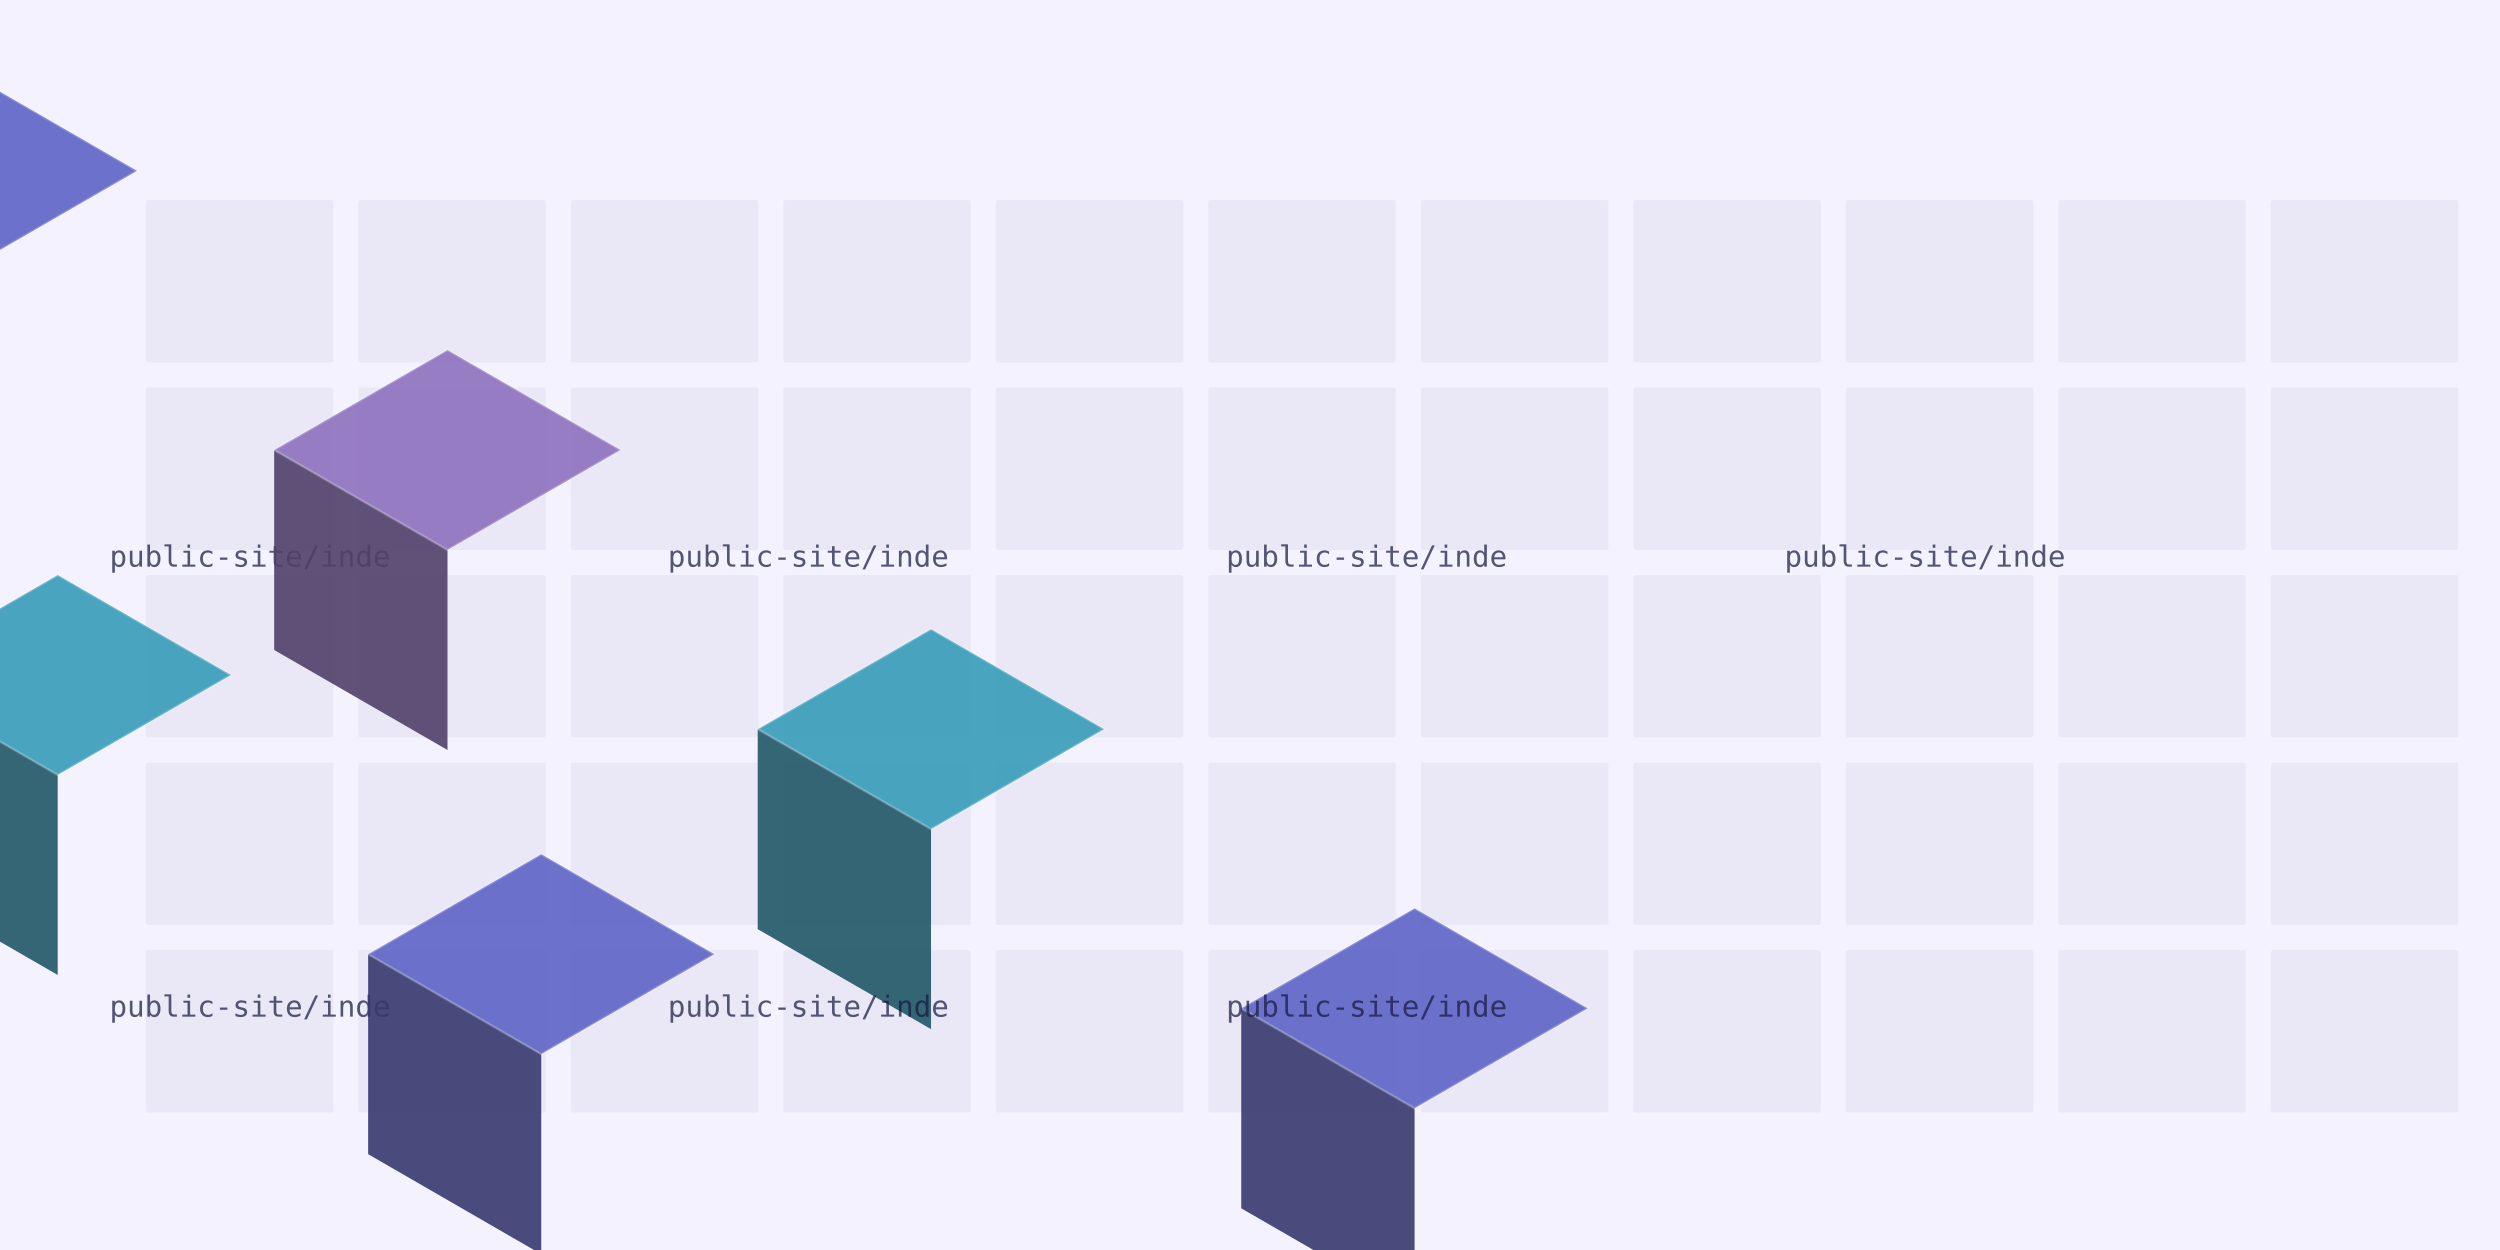
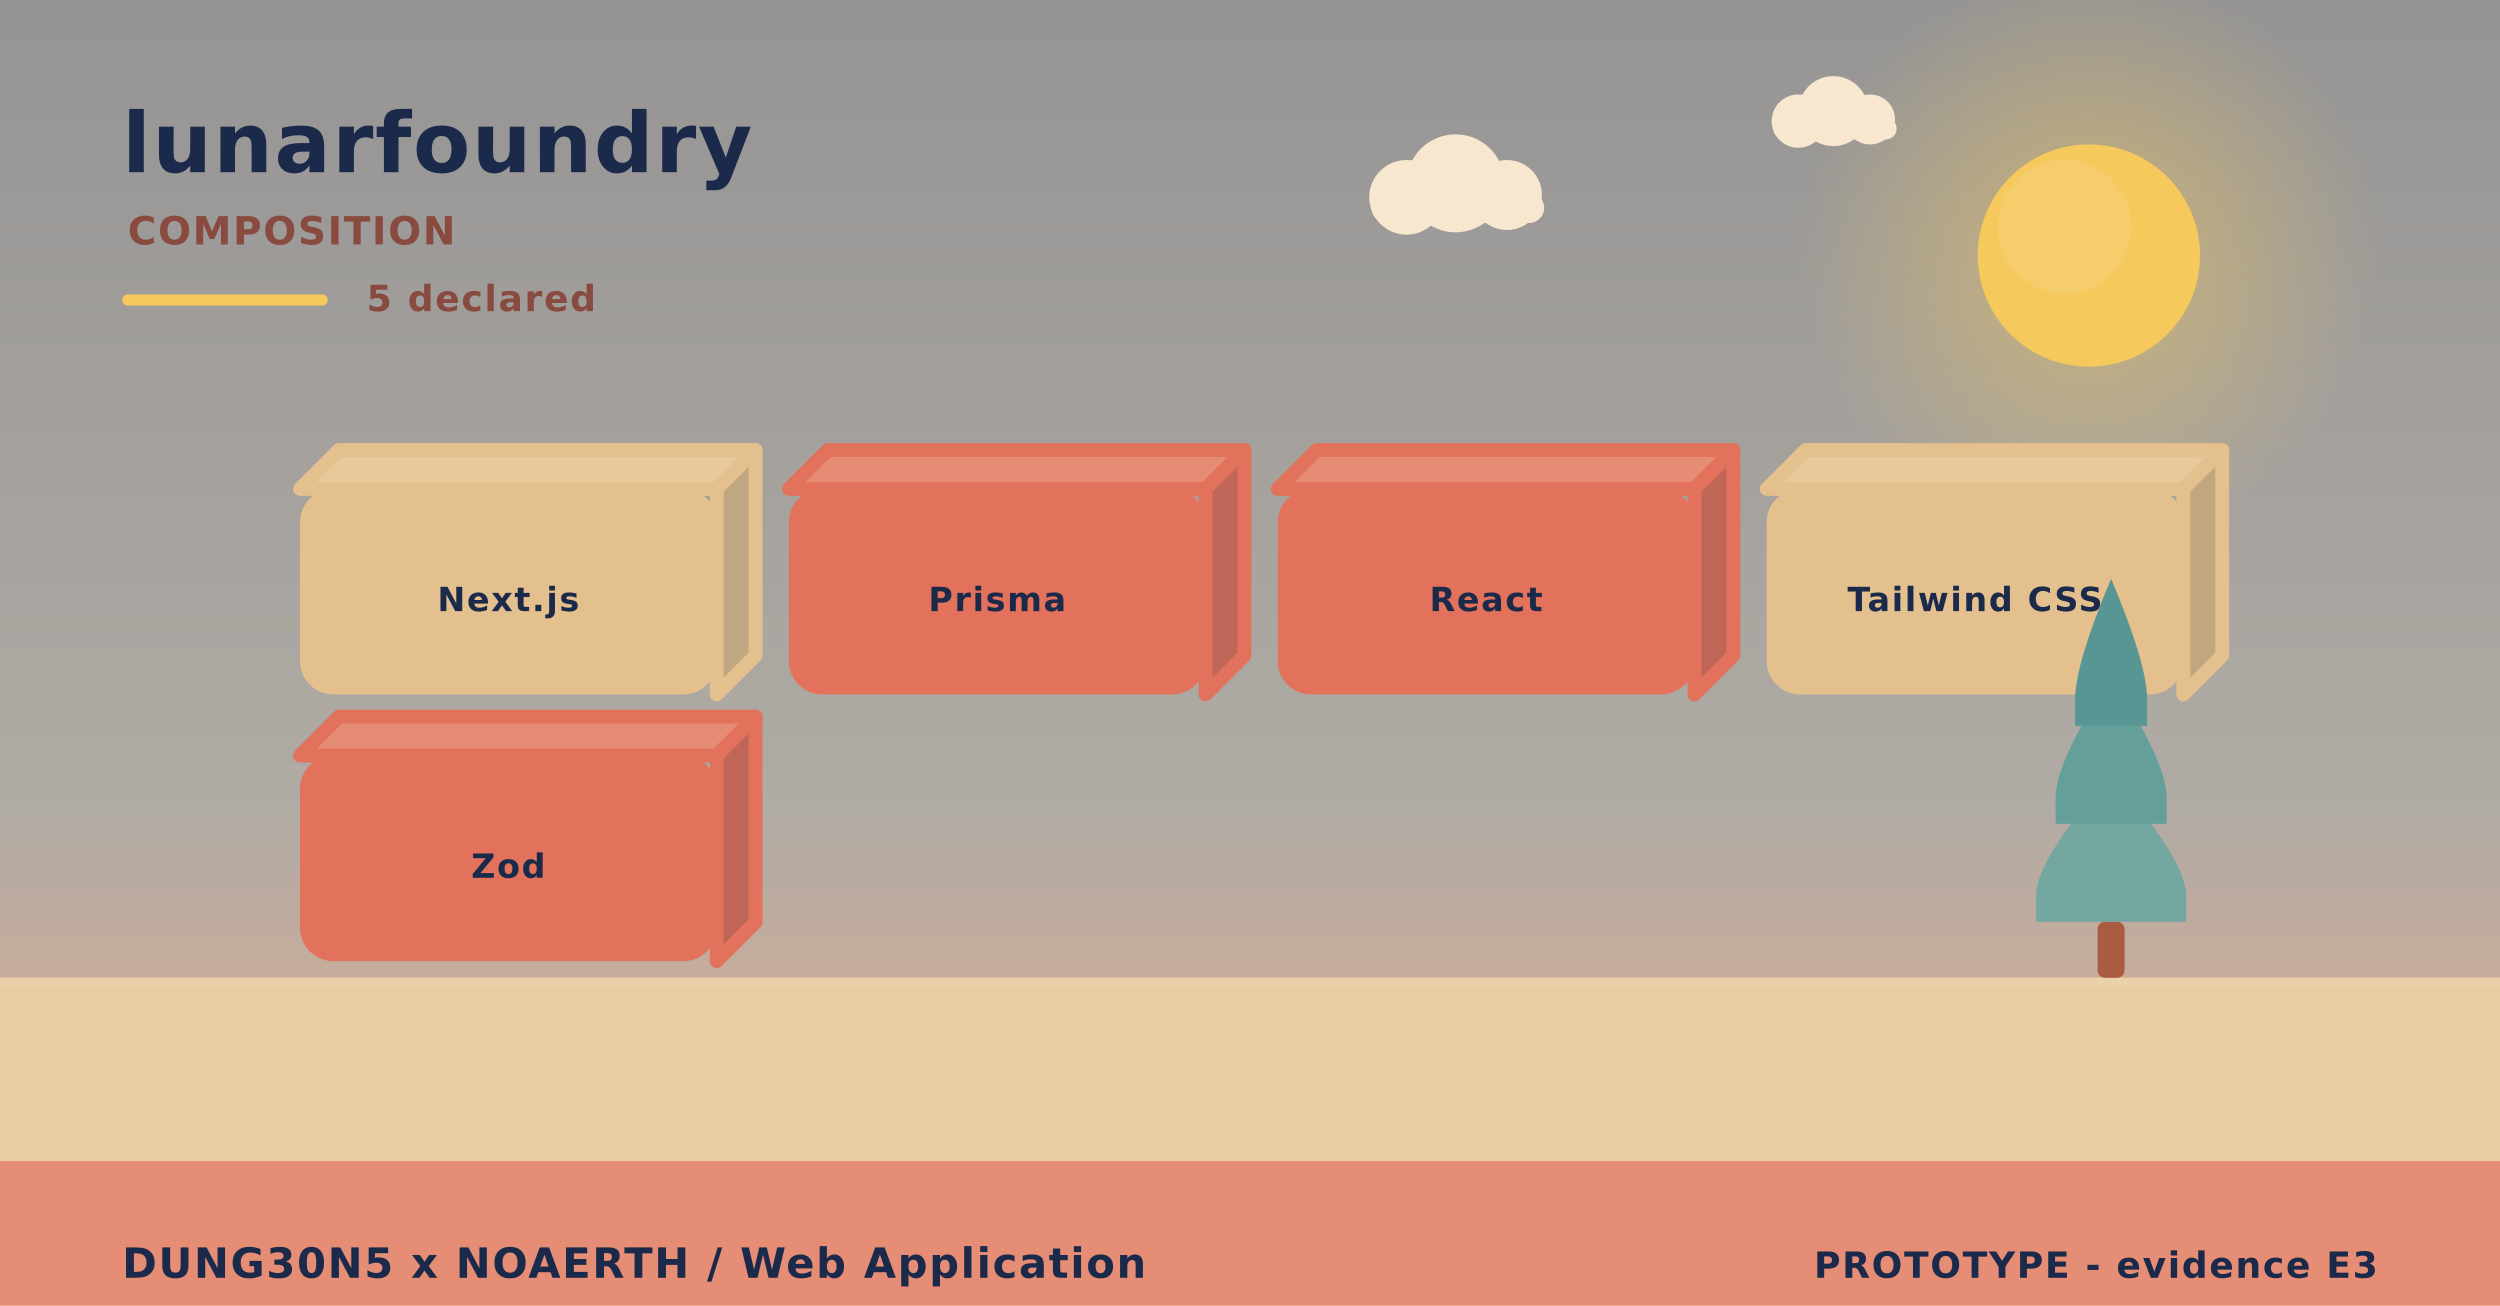
- <svg xmlns="http://www.w3.org/2000/svg" viewBox="0 0 1200 600" width="1200" height="600" role="img" aria-label="lunarfoundry component map">
-   <rect width="1200" height="600" fill="#f4f2ff" />
-   <defs>
-     <linearGradient id="gc" x1="0" y1="0" x2="1" y2="1">
-       <stop offset="0%" stop-color="#6166c7" />
-       <stop offset="100%" stop-color="#8f73be" />
-     </linearGradient>
-   </defs>
-   <rect x="70.00" y="96.00" width="90.00" height="78.00" rx="1.20" fill="#171a40" opacity="0.05" />
-   <rect x="172.00" y="96.00" width="90.00" height="78.00" rx="1.20" fill="#171a40" opacity="0.05" />
-   <rect x="274.00" y="96.00" width="90.00" height="78.00" rx="1.20" fill="#171a40" opacity="0.05" />
-   <rect x="376.00" y="96.00" width="90.00" height="78.00" rx="1.20" fill="#171a40" opacity="0.05" />
-   <rect x="478.00" y="96.00" width="90.00" height="78.00" rx="1.20" fill="#171a40" opacity="0.05" />
-   <rect x="580.00" y="96.00" width="90.00" height="78.00" rx="1.20" fill="#171a40" opacity="0.05" />
-   <rect x="682.00" y="96.00" width="90.00" height="78.00" rx="1.20" fill="#171a40" opacity="0.05" />
-   <rect x="784.00" y="96.00" width="90.00" height="78.00" rx="1.20" fill="#171a40" opacity="0.05" />
-   <rect x="886.00" y="96.00" width="90.00" height="78.00" rx="1.20" fill="#171a40" opacity="0.05" />
-   <rect x="988.00" y="96.00" width="90.00" height="78.00" rx="1.20" fill="#171a40" opacity="0.05" />
-   <rect x="1090.00" y="96.00" width="90.00" height="78.00" rx="1.20" fill="#171a40" opacity="0.05" />
-   <rect x="70.00" y="186.00" width="90.00" height="78.00" rx="1.20" fill="#171a40" opacity="0.05" />
-   <rect x="172.00" y="186.00" width="90.00" height="78.00" rx="1.20" fill="#171a40" opacity="0.05" />
-   <rect x="274.00" y="186.00" width="90.00" height="78.00" rx="1.20" fill="#171a40" opacity="0.05" />
-   <rect x="376.00" y="186.00" width="90.00" height="78.00" rx="1.20" fill="#171a40" opacity="0.05" />
-   <rect x="478.00" y="186.00" width="90.00" height="78.00" rx="1.20" fill="#171a40" opacity="0.05" />
-   <rect x="580.00" y="186.00" width="90.00" height="78.00" rx="1.20" fill="#171a40" opacity="0.05" />
-   <rect x="682.00" y="186.00" width="90.00" height="78.00" rx="1.20" fill="#171a40" opacity="0.05" />
-   <rect x="784.00" y="186.00" width="90.00" height="78.00" rx="1.20" fill="#171a40" opacity="0.05" />
-   <rect x="886.00" y="186.00" width="90.00" height="78.00" rx="1.20" fill="#171a40" opacity="0.05" />
-   <rect x="988.00" y="186.00" width="90.00" height="78.00" rx="1.20" fill="#171a40" opacity="0.05" />
-   <rect x="1090.00" y="186.00" width="90.00" height="78.00" rx="1.20" fill="#171a40" opacity="0.05" />
-   <rect x="70.00" y="276.00" width="90.00" height="78.00" rx="1.20" fill="#171a40" opacity="0.05" />
-   <rect x="172.00" y="276.00" width="90.00" height="78.00" rx="1.20" fill="#171a40" opacity="0.05" />
-   <rect x="274.00" y="276.00" width="90.00" height="78.00" rx="1.20" fill="#171a40" opacity="0.05" />
-   <rect x="376.00" y="276.00" width="90.00" height="78.00" rx="1.20" fill="#171a40" opacity="0.05" />
-   <rect x="478.00" y="276.00" width="90.00" height="78.00" rx="1.20" fill="#171a40" opacity="0.05" />
-   <rect x="580.00" y="276.00" width="90.00" height="78.00" rx="1.20" fill="#171a40" opacity="0.05" />
-   <rect x="682.00" y="276.00" width="90.00" height="78.00" rx="1.20" fill="#171a40" opacity="0.05" />
-   <rect x="784.00" y="276.00" width="90.00" height="78.00" rx="1.20" fill="#171a40" opacity="0.05" />
-   <rect x="886.00" y="276.00" width="90.00" height="78.00" rx="1.20" fill="#171a40" opacity="0.05" />
-   <rect x="988.00" y="276.00" width="90.00" height="78.00" rx="1.20" fill="#171a40" opacity="0.05" />
-   <rect x="1090.00" y="276.00" width="90.00" height="78.00" rx="1.20" fill="#171a40" opacity="0.05" />
-   <rect x="70.00" y="366.00" width="90.00" height="78.00" rx="1.20" fill="#171a40" opacity="0.05" />
-   <rect x="172.00" y="366.00" width="90.00" height="78.00" rx="1.20" fill="#171a40" opacity="0.05" />
-   <rect x="274.00" y="366.00" width="90.00" height="78.00" rx="1.20" fill="#171a40" opacity="0.05" />
-   <rect x="376.00" y="366.00" width="90.00" height="78.00" rx="1.20" fill="#171a40" opacity="0.05" />
-   <rect x="478.00" y="366.00" width="90.00" height="78.00" rx="1.20" fill="#171a40" opacity="0.05" />
-   <rect x="580.00" y="366.00" width="90.00" height="78.00" rx="1.20" fill="#171a40" opacity="0.05" />
-   <rect x="682.00" y="366.00" width="90.00" height="78.00" rx="1.20" fill="#171a40" opacity="0.05" />
-   <rect x="784.00" y="366.00" width="90.00" height="78.00" rx="1.20" fill="#171a40" opacity="0.05" />
-   <rect x="886.00" y="366.00" width="90.00" height="78.00" rx="1.20" fill="#171a40" opacity="0.05" />
-   <rect x="988.00" y="366.00" width="90.00" height="78.00" rx="1.20" fill="#171a40" opacity="0.05" />
-   <rect x="1090.00" y="366.00" width="90.00" height="78.00" rx="1.20" fill="#171a40" opacity="0.05" />
-   <rect x="70.00" y="456.00" width="90.00" height="78.00" rx="1.20" fill="#171a40" opacity="0.05" />
-   <rect x="172.00" y="456.00" width="90.00" height="78.00" rx="1.20" fill="#171a40" opacity="0.05" />
-   <rect x="274.00" y="456.00" width="90.00" height="78.00" rx="1.20" fill="#171a40" opacity="0.05" />
-   <rect x="376.00" y="456.00" width="90.00" height="78.00" rx="1.20" fill="#171a40" opacity="0.05" />
-   <rect x="478.00" y="456.00" width="90.00" height="78.00" rx="1.20" fill="#171a40" opacity="0.05" />
-   <rect x="580.00" y="456.00" width="90.00" height="78.00" rx="1.20" fill="#171a40" opacity="0.05" />
-   <rect x="682.00" y="456.00" width="90.00" height="78.00" rx="1.20" fill="#171a40" opacity="0.05" />
-   <rect x="784.00" y="456.00" width="90.00" height="78.00" rx="1.20" fill="#171a40" opacity="0.05" />
-   <rect x="886.00" y="456.00" width="90.00" height="78.00" rx="1.20" fill="#171a40" opacity="0.05" />
-   <rect x="988.00" y="456.00" width="90.00" height="78.00" rx="1.20" fill="#171a40" opacity="0.05" />
-   <rect x="1090.00" y="456.00" width="90.00" height="78.00" rx="1.20" fill="#171a40" opacity="0.05" />
-   <g transform="rotate(0 120 140)">
-     <polygon points="-17.3,34.0 65.8,82.0 -17.3,130.0 -100.5,82.0" fill="#6166c7" opacity="0.92" />
-     <polygon points="-100.5,82.0 -17.3,130.0 -17.3,226.0 -100.5,178.0" fill="#35386d" opacity="0.9" />
-     <polygon points="-17.3,34.0 65.8,82.0 -17.3,130.0 -100.5,82.0" fill="none" stroke="rgba(255,255,255,0.220)" stroke-width="1.2" />
-     <animateTransform attributeName="transform" type="rotate" values="-32.0 0.00 0.00 0.0 0.00 0.00" dur="6.7s" begin="0.0s" repeatCount="indefinite" />
+ <svg xmlns="http://www.w3.org/2000/svg" width="900" height="470" viewBox="0 0 900 470" role="img" aria-label="lunarfoundry - how it is composed">
+   <linearGradient id="skyc" x1="0" y1="0" x2="0" y2="1">
+     <stop offset="0" stop-color="#959494" />
+     <stop offset="0.62" stop-color="#b0aba4" />
+     <stop offset="1" stop-color="#f3ad8a" />
+   </linearGradient>
+   <rect width="900" height="470" fill="url(#skyc)" />
+   <radialGradient id="sunc">
+     <stop offset="0.35" stop-color="#f5c95c" stop-opacity="0.34" />
+     <stop offset="1" stop-color="#f5c95c" stop-opacity="0" />
+   </radialGradient>
+   <circle cx="752" cy="92" r="104" fill="url(#sunc)" />
+   <circle cx="752" cy="92" r="40" fill="#f5c95c" />
+   <circle cx="743.2" cy="81.6" r="24" fill="#f5d27e" opacity="0.5" />
+   <g>
+     <circle cx="524" cy="66" r="17.64" fill="#f6e7ce" />
+     <circle cx="506.36" cy="71.04" r="13.44" fill="#f6e7ce" />
+     <circle cx="542.48" cy="70.2" r="12.6" fill="#f6e7ce" />
+     <rect x="493.76" y="69.36" width="62.16" height="10.92" rx="5.46" fill="#f6e7ce" />
+     <animateTransform attributeName="transform" type="translate" values="0 0;24 0;0 0" dur="36s" begin="0s" repeatCount="indefinite" />
  </g>
-   <text x="120" y="272" font-family="ui-monospace,Menlo,monospace" font-size="14" fill="rgba(23,26,64,0.720)" text-anchor="middle">public-site/inde</text>
-   <g transform="rotate(0 388 140)">
-     <polygon points="214.8,168.0 297.9,216.0 214.8,264.0 131.6,216.0" fill="#8f73be" opacity="0.92" />
-     <polygon points="131.6,216.0 214.8,264.0 214.8,360.0 131.6,312.0" fill="#4f3f68" opacity="0.9" />
-     <polygon points="214.8,168.0 297.9,216.0 214.8,264.0 131.6,216.0" fill="none" stroke="rgba(255,255,255,0.220)" stroke-width="1.2" />
-     <animateTransform attributeName="transform" type="rotate" values="-32.0 0.00 0.00 0.0 0.00 0.00" dur="6.7s" begin="0.4s" repeatCount="indefinite" />
+   <g>
+     <circle cx="660" cy="40" r="12.6" fill="#f6e7ce" />
+     <circle cx="647.4" cy="43.6" r="9.6" fill="#f6e7ce" />
+     <circle cx="673.2" cy="43" r="9" fill="#f6e7ce" />
+     <rect x="638.4" y="42.4" width="44.4" height="7.8" rx="3.9" fill="#f6e7ce" />
+     <animateTransform attributeName="transform" type="translate" values="0 0;-18 0;0 0" dur="46s" begin="3s" repeatCount="indefinite" />
  </g>
-   <text x="388" y="272" font-family="ui-monospace,Menlo,monospace" font-size="14" fill="rgba(23,26,64,0.720)" text-anchor="middle">public-site/inde</text>
-   <g transform="rotate(0 656 140)">
-     <polygon points="446.9,302.0 530.0,350.0 446.9,398.0 363.7,350.0" fill="#3b9dbb" opacity="0.92" />
-     <polygon points="363.7,350.0 446.9,398.0 446.9,494.0 363.7,446.0" fill="#205667" opacity="0.9" />
-     <polygon points="446.9,302.0 530.0,350.0 446.9,398.0 363.7,350.0" fill="none" stroke="rgba(255,255,255,0.220)" stroke-width="1.2" />
-     <animateTransform attributeName="transform" type="rotate" values="-32.0 0.00 0.00 0.0 0.00 0.00" dur="6.7s" begin="0.8s" repeatCount="indefinite" />
+   <rect x="0" y="352" width="900" height="118" fill="#e9cda3" />
+   <rect x="0" y="352" width="900" height="3" fill="#ebd1a9" />
+   <text x="44" y="62" font-family="Verdana,DejaVu Sans,sans-serif" font-size="30" font-weight="700" letter-spacing="0.6" fill="#1b2a4a" text-anchor="start">lunarfoundry</text>
+   <text x="46" y="88" font-family="Verdana,DejaVu Sans,sans-serif" font-size="14" font-weight="700" letter-spacing="0.6" fill="#894b3f" text-anchor="start">COMPOSITION</text>
+   <rect x="44" y="106" width="74" height="4" rx="2" fill="#f5c95c" />
+   <text x="132" y="112" font-family="Verdana,DejaVu Sans,sans-serif" font-size="13" font-weight="700" letter-spacing="0.6" fill="#894b3f" text-anchor="start">5 declared</text>
+   <g>
+     <path d="M108,176 L258,176 L272,162 L122,162 Z" fill="#e7c99b" stroke="#e3c08d" stroke-width="5" stroke-linejoin="round" />
+     <path d="M258,176 L272,162 L272,236 L258,250 Z" fill="#c1a682" stroke="#e3c08d" stroke-width="5" stroke-linejoin="round" />
+     <rect x="108" y="176" width="150" height="74" rx="12" fill="#e3c08d" />
+     <animateTransform attributeName="transform" type="translate" values="0 10;0 0" dur="0.75s" begin="0s" fill="freeze" />
  </g>
-   <text x="656" y="272" font-family="ui-monospace,Menlo,monospace" font-size="14" fill="rgba(23,26,64,0.720)" text-anchor="middle">public-site/inde</text>
-   <g transform="rotate(0 924 140)">
-     <polygon points="679.0,436.0 762.1,484.0 679.0,532.0 595.8,484.0" fill="#6166c7" opacity="0.92" />
-     <polygon points="595.8,484.0 679.0,532.0 679.0,628.0 595.8,580.0" fill="#35386d" opacity="0.9" />
-     <polygon points="679.0,436.0 762.1,484.0 679.0,532.0 595.8,484.0" fill="none" stroke="rgba(255,255,255,0.220)" stroke-width="1.2" />
-     <animateTransform attributeName="transform" type="rotate" values="-32.0 0.00 0.00 0.0 0.00 0.00" dur="6.7s" begin="1.2s" repeatCount="indefinite" />
+   <text x="183" y="220" font-family="Verdana,DejaVu Sans,sans-serif" font-size="12" font-weight="700" letter-spacing="0.6" fill="#1b2a4a" text-anchor="middle">Next.js</text>
+   <g>
+     <path d="M284,176 L434,176 L448,162 L298,162 Z" fill="#e68c74" stroke="#e2725b" stroke-width="5" stroke-linejoin="round" />
+     <path d="M434,176 L448,162 L448,236 L434,250 Z" fill="#c06658" stroke="#e2725b" stroke-width="5" stroke-linejoin="round" />
+     <rect x="284" y="176" width="150" height="74" rx="12" fill="#e2725b" />
+     <animateTransform attributeName="transform" type="translate" values="0 10;0 0" dur="0.75s" begin="0.16s" fill="freeze" />
  </g>
-   <text x="924" y="272" font-family="ui-monospace,Menlo,monospace" font-size="14" fill="rgba(23,26,64,0.720)" text-anchor="middle">public-site/inde</text>
-   <g transform="rotate(0 120 356)">
-     <polygon points="-204.4,142.0 -121.2,190.0 -204.4,238.0 -287.5,190.0" fill="#8f73be" opacity="0.92" />
-     <polygon points="-287.5,190.0 -204.4,238.0 -204.4,334.0 -287.5,286.0" fill="#4f3f68" opacity="0.9" />
-     <polygon points="-204.4,142.0 -121.2,190.0 -204.4,238.0 -287.5,190.0" fill="none" stroke="rgba(255,255,255,0.220)" stroke-width="1.2" />
-     <animateTransform attributeName="transform" type="rotate" values="-32.0 0.00 0.00 0.0 0.00 0.00" dur="6.7s" begin="1.6s" repeatCount="indefinite" />
+   <text x="359" y="220" font-family="Verdana,DejaVu Sans,sans-serif" font-size="12" font-weight="700" letter-spacing="0.6" fill="#1b2a4a" text-anchor="middle">Prisma</text>
+   <g>
+     <path d="M460,176 L610,176 L624,162 L474,162 Z" fill="#e68c74" stroke="#e2725b" stroke-width="5" stroke-linejoin="round" />
+     <path d="M610,176 L624,162 L624,236 L610,250 Z" fill="#c06658" stroke="#e2725b" stroke-width="5" stroke-linejoin="round" />
+     <rect x="460" y="176" width="150" height="74" rx="12" fill="#e2725b" />
+     <animateTransform attributeName="transform" type="translate" values="0 10;0 0" dur="0.75s" begin="0.32s" fill="freeze" />
  </g>
-   <text x="120" y="488" font-family="ui-monospace,Menlo,monospace" font-size="14" fill="rgba(23,26,64,0.720)" text-anchor="middle">public-site/inde</text>
-   <g transform="rotate(0 388 356)">
-     <polygon points="27.7,276.0 110.9,324.0 27.7,372.0 -55.4,324.0" fill="#3b9dbb" opacity="0.92" />
-     <polygon points="-55.4,324.0 27.7,372.0 27.7,468.0 -55.4,420.0" fill="#205667" opacity="0.9" />
-     <polygon points="27.7,276.0 110.9,324.0 27.7,372.0 -55.4,324.0" fill="none" stroke="rgba(255,255,255,0.220)" stroke-width="1.2" />
-     <animateTransform attributeName="transform" type="rotate" values="-32.0 0.00 0.00 0.0 0.00 0.00" dur="6.7s" begin="2.0s" repeatCount="indefinite" />
+   <text x="535" y="220" font-family="Verdana,DejaVu Sans,sans-serif" font-size="12" font-weight="700" letter-spacing="0.6" fill="#1b2a4a" text-anchor="middle">React</text>
+   <g>
+     <path d="M636,176 L786,176 L800,162 L650,162 Z" fill="#e7c99b" stroke="#e3c08d" stroke-width="5" stroke-linejoin="round" />
+     <path d="M786,176 L800,162 L800,236 L786,250 Z" fill="#c1a682" stroke="#e3c08d" stroke-width="5" stroke-linejoin="round" />
+     <rect x="636" y="176" width="150" height="74" rx="12" fill="#e3c08d" />
+     <animateTransform attributeName="transform" type="translate" values="0 10;0 0" dur="0.75s" begin="0.48s" fill="freeze" />
  </g>
-   <text x="388" y="488" font-family="ui-monospace,Menlo,monospace" font-size="14" fill="rgba(23,26,64,0.720)" text-anchor="middle">public-site/inde</text>
-   <g transform="rotate(0 656 356)">
-     <polygon points="259.8,410.0 342.9,458.0 259.8,506.0 176.7,458.0" fill="#6166c7" opacity="0.92" />
-     <polygon points="176.7,458.0 259.8,506.0 259.8,602.0 176.7,554.0" fill="#35386d" opacity="0.9" />
-     <polygon points="259.8,410.0 342.9,458.0 259.8,506.0 176.7,458.0" fill="none" stroke="rgba(255,255,255,0.220)" stroke-width="1.2" />
-     <animateTransform attributeName="transform" type="rotate" values="-32.0 0.00 0.00 0.0 0.00 0.00" dur="6.7s" begin="2.4s" repeatCount="indefinite" />
+   <text x="711" y="220" font-family="Verdana,DejaVu Sans,sans-serif" font-size="12" font-weight="700" letter-spacing="0.6" fill="#1b2a4a" text-anchor="middle">Tailwind CSS</text>
+   <g>
+     <path d="M108,272 L258,272 L272,258 L122,258 Z" fill="#e68c74" stroke="#e2725b" stroke-width="5" stroke-linejoin="round" />
+     <path d="M258,272 L272,258 L272,332 L258,346 Z" fill="#c06658" stroke="#e2725b" stroke-width="5" stroke-linejoin="round" />
+     <rect x="108" y="272" width="150" height="74" rx="12" fill="#e2725b" />
+     <animateTransform attributeName="transform" type="translate" values="0 10;0 0" dur="0.75s" begin="0.64s" fill="freeze" />
  </g>
-   <text x="656" y="488" font-family="ui-monospace,Menlo,monospace" font-size="14" fill="rgba(23,26,64,0.720)" text-anchor="middle">public-site/inde</text>
+   <text x="183" y="316" font-family="Verdana,DejaVu Sans,sans-serif" font-size="12" font-weight="700" letter-spacing="0.6" fill="#1b2a4a" text-anchor="middle">Zod</text>
+   <rect x="755.14" y="331.84" width="9.72" height="20.16" rx="2.7" fill="#ac5b43" />
+   <path d="M760,278.92 Q733,309.61 733,322.31 Q733,331.84 733,331.84 L787,331.84 Q787,331.84 787,322.31 Q787,309.61 760,278.92 Z" fill="#74a6a0" />
+   <path d="M760,243.64 Q740.02,274.33 740.02,287.03 Q740.02,296.56 740.02,296.56 L779.98,296.56 Q779.98,296.56 779.98,287.03 Q779.98,274.33 760,243.64 Z" fill="#649f9a" />
+   <path d="M760,208.36 Q747.04,239.05 747.04,251.75 Q747.04,261.28 747.04,261.28 L772.96,261.28 Q772.96,261.28 772.96,251.75 Q772.96,239.05 760,208.36 Z" fill="#589694" />
+   <rect x="0" y="418" width="900" height="52" rx="0" fill="#e68972" opacity="0.94" />
+   <text x="44" y="460" font-family="Verdana,DejaVu Sans,sans-serif" font-size="15" font-weight="700" letter-spacing="0.6" fill="#1b2a4a" text-anchor="start">DUNG30N5 x NOAERTH  /  Web Application</text>
+   <text x="856" y="460" font-family="Verdana,DejaVu Sans,sans-serif" font-size="13" font-weight="700" letter-spacing="0.6" fill="#1b2a4a" text-anchor="end">PROTOTYPE  -  evidence E3</text>
</svg>
